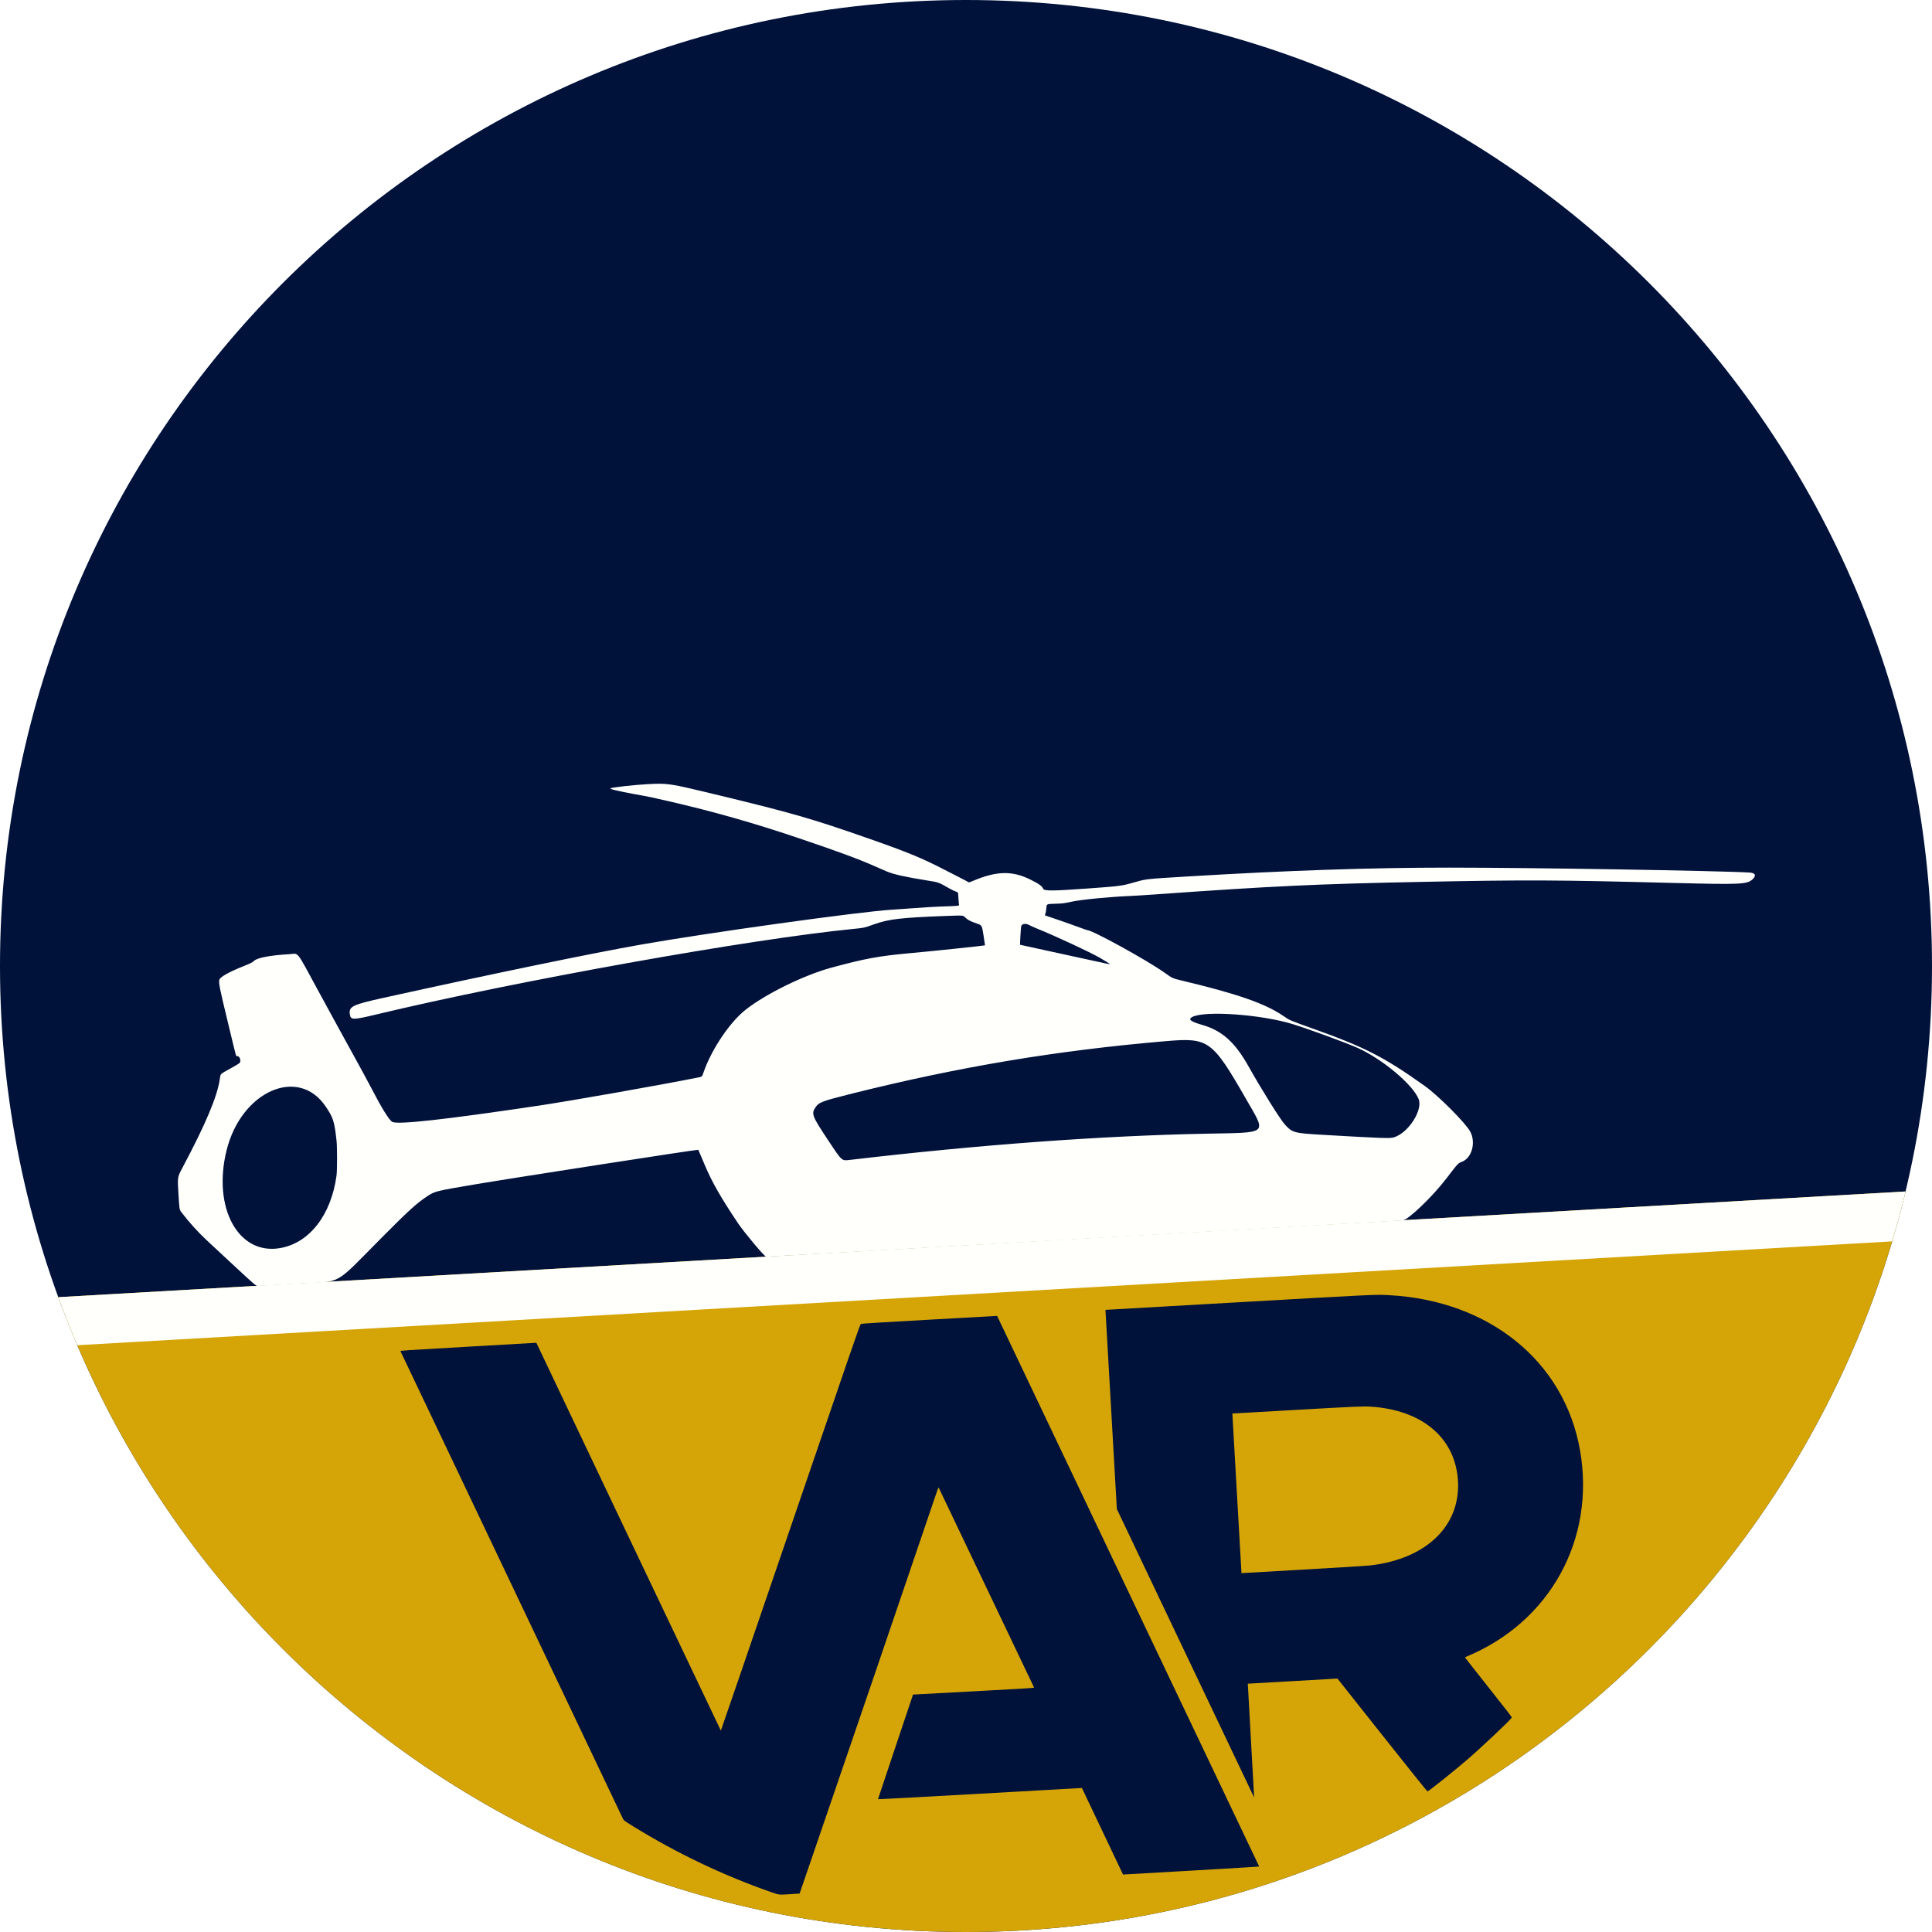
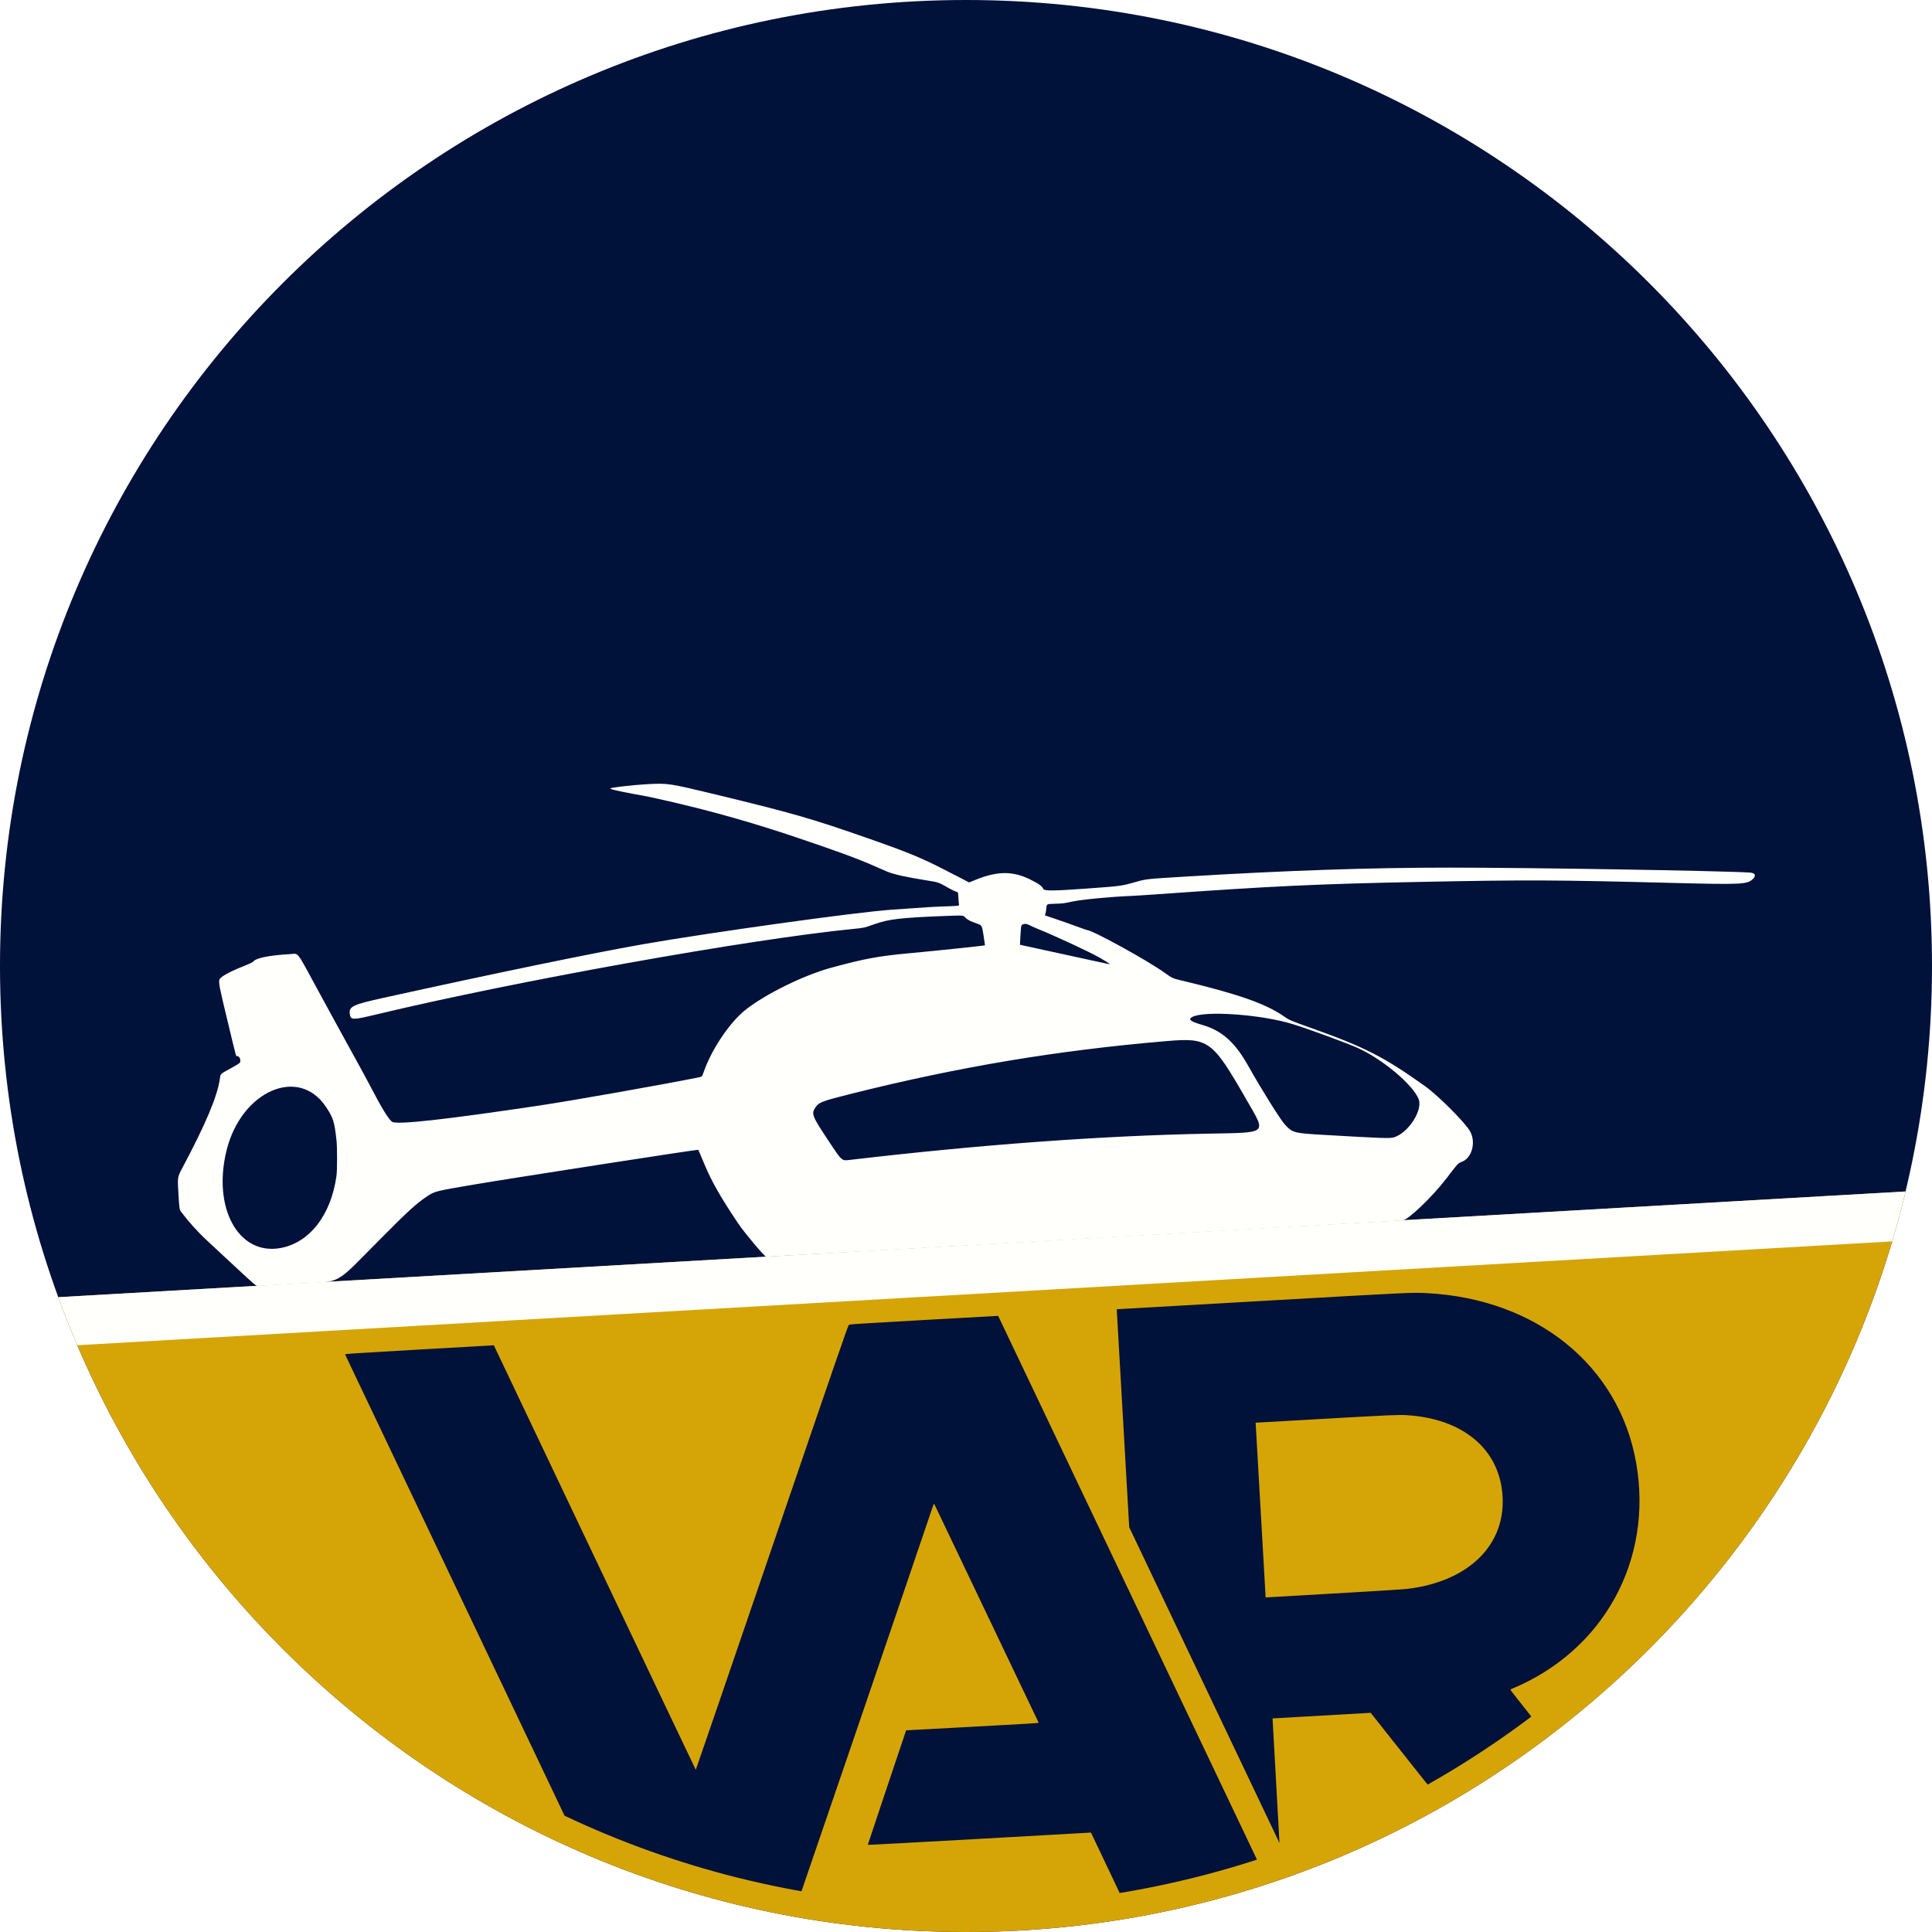
<svg xmlns="http://www.w3.org/2000/svg" viewBox="0 0 512 512" width="512" height="512">
  <defs>
    <clipPath id="n3">
      <circle cx="256" cy="256" r="256" />
    </clipPath>
  </defs>
  <g clip-path="url(#n3)">
    <circle cx="256" cy="256" r="256" fill="#00113A" />
    <g transform="translate(256,330) rotate(-3.275)">
      <rect x="-614.4" y="0" width="1228.8" height="512" fill="#D5A507" />
    </g>
    <g fill="#FFFFFC" transform="translate(47.00,207.72) scale(0.418)">
      <path d="M35.7 305.27C27.86 297.99 20 290.67 18.23 289.02C12.94 284.07 7.26 277.76 2.59 271.63C1.3 269.94 1.3 269.94 0.67 259.67C0.04 249.4 0.04 249.4 3.21 243.43C17.85 215.93 25.31 198.26 26.9 187.33C27.45 183.58 26.65 184.36 34.25 180.13C39.92 176.97 39.91 176.98 39.91 175.49C39.91 173.85 39.02 172.61 37.83 172.6C37.11 172.6 37.81 175.22 31.69 149.81C26.64 128.87 26.11 126.2 26.67 124.15C27.12 122.49 32.62 119.37 41.13 115.95C46.53 113.78 47.49 113.3 48.58 112.26C50.67 110.26 58.97 108.69 71.24 107.99C77.19 107.64 74.98 104.81 89.29 131.15C96.15 143.79 105.73 161.29 110.57 170.04C115.41 178.79 120.75 188.62 122.44 191.88C129.48 205.52 134.23 213.21 136.29 214.34C139.72 216.22 170.18 212.83 229.23 204.01C250.02 200.91 306.75 190.88 330.23 186.17C332.66 185.68 332.66 185.68 333.54 183.12C338.5 168.63 350.1 151.3 360.17 143.32C372.8 133.3 397.13 121.34 414.41 116.63C435.84 110.79 444.66 109.17 464.81 107.34C479.81 105.98 511.76 102.62 512.05 102.38C512.08 102.36 511.65 99.49 511.1 96.01C510.1 89.68 510.1 89.68 506.87 88.58C502.65 87.13 501 86.26 499.45 84.67C498.18 83.37 498.18 83.37 487.88 83.75C459.05 84.82 451.08 85.73 441.9 89.01C435.4 91.33 435.45 91.31 428.8 91.97C362.81 98.45 214.12 125.11 126.21 146.21C111.13 149.83 109.91 149.82 109.35 146.09C108.62 141.18 110.96 140.04 130.7 135.68C199.78 120.43 262.82 107.4 294.63 101.81C336.98 94.36 431.41 81.22 452.54 79.84C455.13 79.67 462.05 79.18 467.91 78.75C473.77 78.33 480.74 77.91 483.41 77.82C496.02 77.41 495.76 77.44 495.55 76.49C495.44 76.03 495.28 74.08 495.18 72.17C495.01 68.69 495.01 68.69 493.75 68.38C493.06 68.2 491.24 67.34 489.71 66.47C482.4 62.32 482.87 62.48 475.05 61.23C461.69 59.09 454.17 57.41 449.82 55.59C448.42 55 444.91 53.47 442.02 52.19C431.61 47.57 418.28 42.66 392.8 34.08C364.87 24.67 339.59 17.5 311.76 11.09C299.95 8.37 299.99 8.38 290.21 6.6C279.38 4.63 274.04 3.36 274.55 2.87C275.14 2.3 289.73 0.65 297.88 0.23C311.16 -0.46 311.55 -0.4 341.15 6.74C389.7 18.46 402.15 22.04 437.97 34.58C462.99 43.33 472.02 47.05 486.52 54.55C489.7 56.2 494.13 58.47 496.36 59.59C498.58 60.72 500.74 61.86 501.14 62.13C501.87 62.62 501.89 62.62 504.82 61.38C519.4 55.23 529.43 55.03 540.79 60.69C546.35 63.46 548.17 64.78 548.98 66.6C549.58 67.97 555.31 67.94 575.92 66.45C598.39 64.83 598.39 64.83 607.34 62.29C614.29 60.32 614.14 60.33 639.56 58.79C703.41 54.93 756.26 53.13 806.36 53.13C858.12 53.13 977.54 55.09 996.82 56.26C1000.43 56.48 1001.17 58.14 998.71 60.49C995.29 63.76 991.43 63.94 948.73 62.85C873.08 60.91 856.08 60.83 788.97 62.17C722.22 63.5 694.67 64.8 620.01 70.11C613.86 70.55 607 70.98 604.77 71.07C591.89 71.59 573.5 73.35 567.47 74.64C561.97 75.82 561.32 75.9 556.36 76.04C551.11 76.19 551.11 76.19 550.94 78.75C550.84 80.16 550.57 81.77 550.34 82.33C550.01 83.11 549.99 83.38 550.24 83.47C550.42 83.53 553.42 84.55 556.9 85.72C560.39 86.9 566.25 88.96 569.93 90.32C573.61 91.67 576.74 92.77 576.89 92.77C580.14 92.77 614.7 111.79 625.81 119.69C630.93 123.34 630.93 123.34 636.87 124.75C672.02 133.12 689.95 139.38 701.29 147.24C705.18 149.93 705.18 149.93 720.24 155.31C752.95 166.98 765.35 173.35 790.99 191.66C799.5 197.73 816.67 214.97 819.64 220.42C823.42 227.36 820.75 237.21 814.42 239.63C811.9 240.59 812.26 240.2 804.25 250.61C795.46 262.02 780.6 276.24 776.87 276.82C775.66 277 373.53 299.94 373.25 299.84C371.87 299.33 359.32 284.34 355.46 278.59C344.66 262.51 338.75 252.16 334.39 241.69C332.21 236.45 330.36 232.1 330.28 232.02C329.97 231.71 213.68 249.73 187.97 254.08C164.08 258.12 163.13 258.35 158.5 261.43C151.54 266.06 146.73 270.44 129.11 288.18C98.73 318.77 105.03 315.29 77.25 316.85C63.91 317.61 52.31 318.29 51.48 318.37C49.96 318.52 49.96 318.52 35.7 305.27ZM65.16 294.35C83.73 291.12 97.51 273.39 100.91 248.38C101.38 244.97 101.37 230.17 100.9 226C99.56 213.99 98.8 211.61 94.02 204.55C76.64 178.83 40.43 194.92 31.18 232.47C22.2 268.91 38.7 298.96 65.16 294.35ZM426.51 238.42C508.82 228.76 585.47 223.14 652.64 221.81C692.24 221.03 690.56 222.48 677.71 200.11C656.08 162.43 653.86 160.82 626.75 163.14C557.73 169.02 495.94 179.34 427.86 196.36C408.78 201.13 406.7 201.91 404.56 205.13C401.84 209.25 402.31 210.47 412.79 226.27C421.54 239.45 421.09 239.05 426.51 238.42ZM771.34 224.12C780.47 221.3 789.76 206.88 786.96 199.86C783.31 190.7 764.16 174.62 748.38 167.48C741.64 164.43 718.63 155.97 707.64 152.51C687.74 146.23 651.12 143.59 643.34 147.88C640.63 149.37 642.43 150.74 649.96 152.91C662.3 156.47 670.56 163.87 679.03 178.98C687.23 193.6 699.29 212.89 702.16 215.99C707.1 221.32 707.66 221.47 727.59 222.62C764.71 224.76 768.81 224.9 771.34 224.12ZM591.15 114.24C591.15 114.08 588 112.11 584.82 110.28C578.3 106.55 556.35 96.34 545.07 91.8C543.08 91 540.82 89.97 540.03 89.52C537.82 88.26 535.19 88.74 534.96 90.44C534.72 92.22 534.14 101.92 534.27 102.04C534.33 102.09 541.55 103.67 550.3 105.55C559.05 107.43 571.61 110.17 578.21 111.63C589.8 114.19 591.15 114.47 591.15 114.24Z" fill-rule="evenodd" />
    </g>
    <g transform="translate(256,330) rotate(-3.275)">
      <rect x="-614.4" y="0" width="1228.8" height="13" fill="#FFFFFC" />
    </g>
    <g transform="rotate(-3.275 256 256)">
-       <g fill="#00113A" transform="translate(100.52,349.00) scale(0.31097)">
-         <path d="M289.74 479.69C249.1 462.82 211.02 441.92 174.82 416.64C167.25 411.34 167.25 411.34 166.37 409.23C162.93 400.93 0.18 1.51 0.07 1.11C-0.06 0.62 2.84 0.59 58.01 0.59L116.09 0.59L185.06 170.03C222.99 263.22 254.1 339.51 254.19 339.56C254.28 339.61 285.4 263.37 323.34 170.12C384.28 20.39 392.41 0.59 392.96 0.59C393.29 0.59 393.7 0.46 393.87 0.29C394.06 0.1 413.57 0.02 451.79 0.07L509.42 0.15L544.76 86.85C564.2 134.53 608.31 242.75 642.78 327.34C677.26 411.92 705.52 481.23 705.59 481.35C705.67 481.47 679.54 481.57 647.54 481.57L589.35 481.57L573.97 443.75L558.58 405.93L471.57 405.85C423.71 405.81 384.55 405.68 384.54 405.56C384.54 405.44 392.39 385.74 402 361.78L419.45 318.23L471.2 318.41C515.7 318.56 522.93 318.53 522.79 318.17C522.7 317.94 506.67 278.74 487.17 231.05C467.67 183.37 451.59 144.02 451.43 143.62C451.18 142.97 450.83 143.66 448.49 149.51C443.95 160.87 401.02 266.69 388.38 297.7C381.77 313.92 368.25 347.1 358.35 371.42C348.45 395.75 334.26 430.59 326.81 448.84L313.26 482.01L304.45 482.08C295.64 482.14 295.64 482.14 289.74 479.69ZM816.71 375.56L781.33 325.28L743.07 325.27L704.81 325.27L704.73 373.84L704.66 422.41L653.27 296.34L601.89 170.27L601.89 85.28L601.89 0.29L714.76 0.3C833.83 0.3 832.21 0.29 844 1.6C928.95 11.07 989.75 66.44 998.79 142.58C1007.87 219.03 965.21 287.28 892.44 312.78C891.58 313.08 890.89 313.43 890.89 313.56C890.89 313.69 899.25 325.68 909.48 340.21C925.33 362.72 928.01 366.68 927.69 367.07C925.15 370.14 900.18 391.1 887.5 400.82C876.27 409.42 854.38 424.97 852.46 425.7C852.24 425.79 838.37 406.35 816.71 375.56ZM814.95 230.6C864.01 227.69 894.92 200 893.44 160.28C892.13 125.15 865.53 100.73 822.91 95.56C816.39 94.77 809.35 94.67 758.26 94.67L704.81 94.66L704.81 162.78L704.81 230.91L757.37 230.9C789.22 230.9 811.91 230.78 814.95 230.6Z" fill-rule="evenodd" />
+       <defs>
+         <clipPath id="wc3">
+           <circle cx="256" cy="256" r="249.00" />
+         </clipPath>
+       </defs>
+       <g clip-path="url(#wc3)">
+         <g fill="#00113A" transform="translate(85.82,349.00) scale(0.34037)">
+           <path d="M289.74 479.69C249.1 462.82 211.02 441.92 174.82 416.64C167.25 411.34 167.25 411.34 166.37 409.23C162.93 400.93 0.18 1.51 0.07 1.11C-0.06 0.62 2.84 0.59 58.01 0.59L116.09 0.59L185.06 170.03C222.99 263.22 254.1 339.51 254.19 339.56C254.28 339.61 285.4 263.37 323.34 170.12C384.28 20.39 392.41 0.59 392.96 0.59C393.29 0.59 393.7 0.46 393.87 0.29C394.06 0.1 413.57 0.02 451.79 0.07L509.42 0.15L544.76 86.85C564.2 134.53 608.31 242.75 642.78 327.34C677.26 411.92 705.52 481.23 705.59 481.35C705.67 481.47 679.54 481.57 647.54 481.57L589.35 481.57L573.97 443.75L558.58 405.93L471.57 405.85C423.71 405.81 384.55 405.68 384.54 405.56C384.54 405.44 392.39 385.74 402 361.78L419.45 318.23L471.2 318.41C515.7 318.56 522.93 318.53 522.79 318.17C522.7 317.94 506.67 278.74 487.17 231.05C467.67 183.37 451.59 144.02 451.43 143.62C451.18 142.97 450.83 143.66 448.49 149.51C443.95 160.87 401.02 266.69 388.38 297.7C381.77 313.92 368.25 347.1 358.35 371.42C348.45 395.75 334.26 430.59 326.81 448.84L313.26 482.01L304.45 482.08C295.64 482.14 295.64 482.14 289.74 479.69ZM816.71 375.56L781.33 325.28L743.07 325.27L704.81 325.27L704.73 373.84L704.66 422.41L653.27 296.34L601.89 170.27L601.89 85.28L601.89 0.29L714.76 0.3C833.83 0.3 832.21 0.29 844 1.6C928.95 11.07 989.75 66.44 998.79 142.58C1007.87 219.03 965.21 287.28 892.44 312.78C891.58 313.08 890.89 313.43 890.89 313.56C890.89 313.69 899.25 325.68 909.48 340.21C925.33 362.72 928.01 366.68 927.69 367.07C925.15 370.14 900.18 391.1 887.5 400.82C876.27 409.42 854.38 424.97 852.46 425.7C852.24 425.79 838.37 406.35 816.71 375.56ZM814.95 230.6C864.01 227.69 894.92 200 893.44 160.28C892.13 125.15 865.53 100.73 822.91 95.56C816.39 94.77 809.35 94.67 758.26 94.67L704.81 94.66L704.81 162.78L704.81 230.91L757.37 230.9C789.22 230.9 811.91 230.78 814.95 230.6Z" fill-rule="evenodd" />
+         </g>
      </g>
    </g>
  </g>
</svg>
